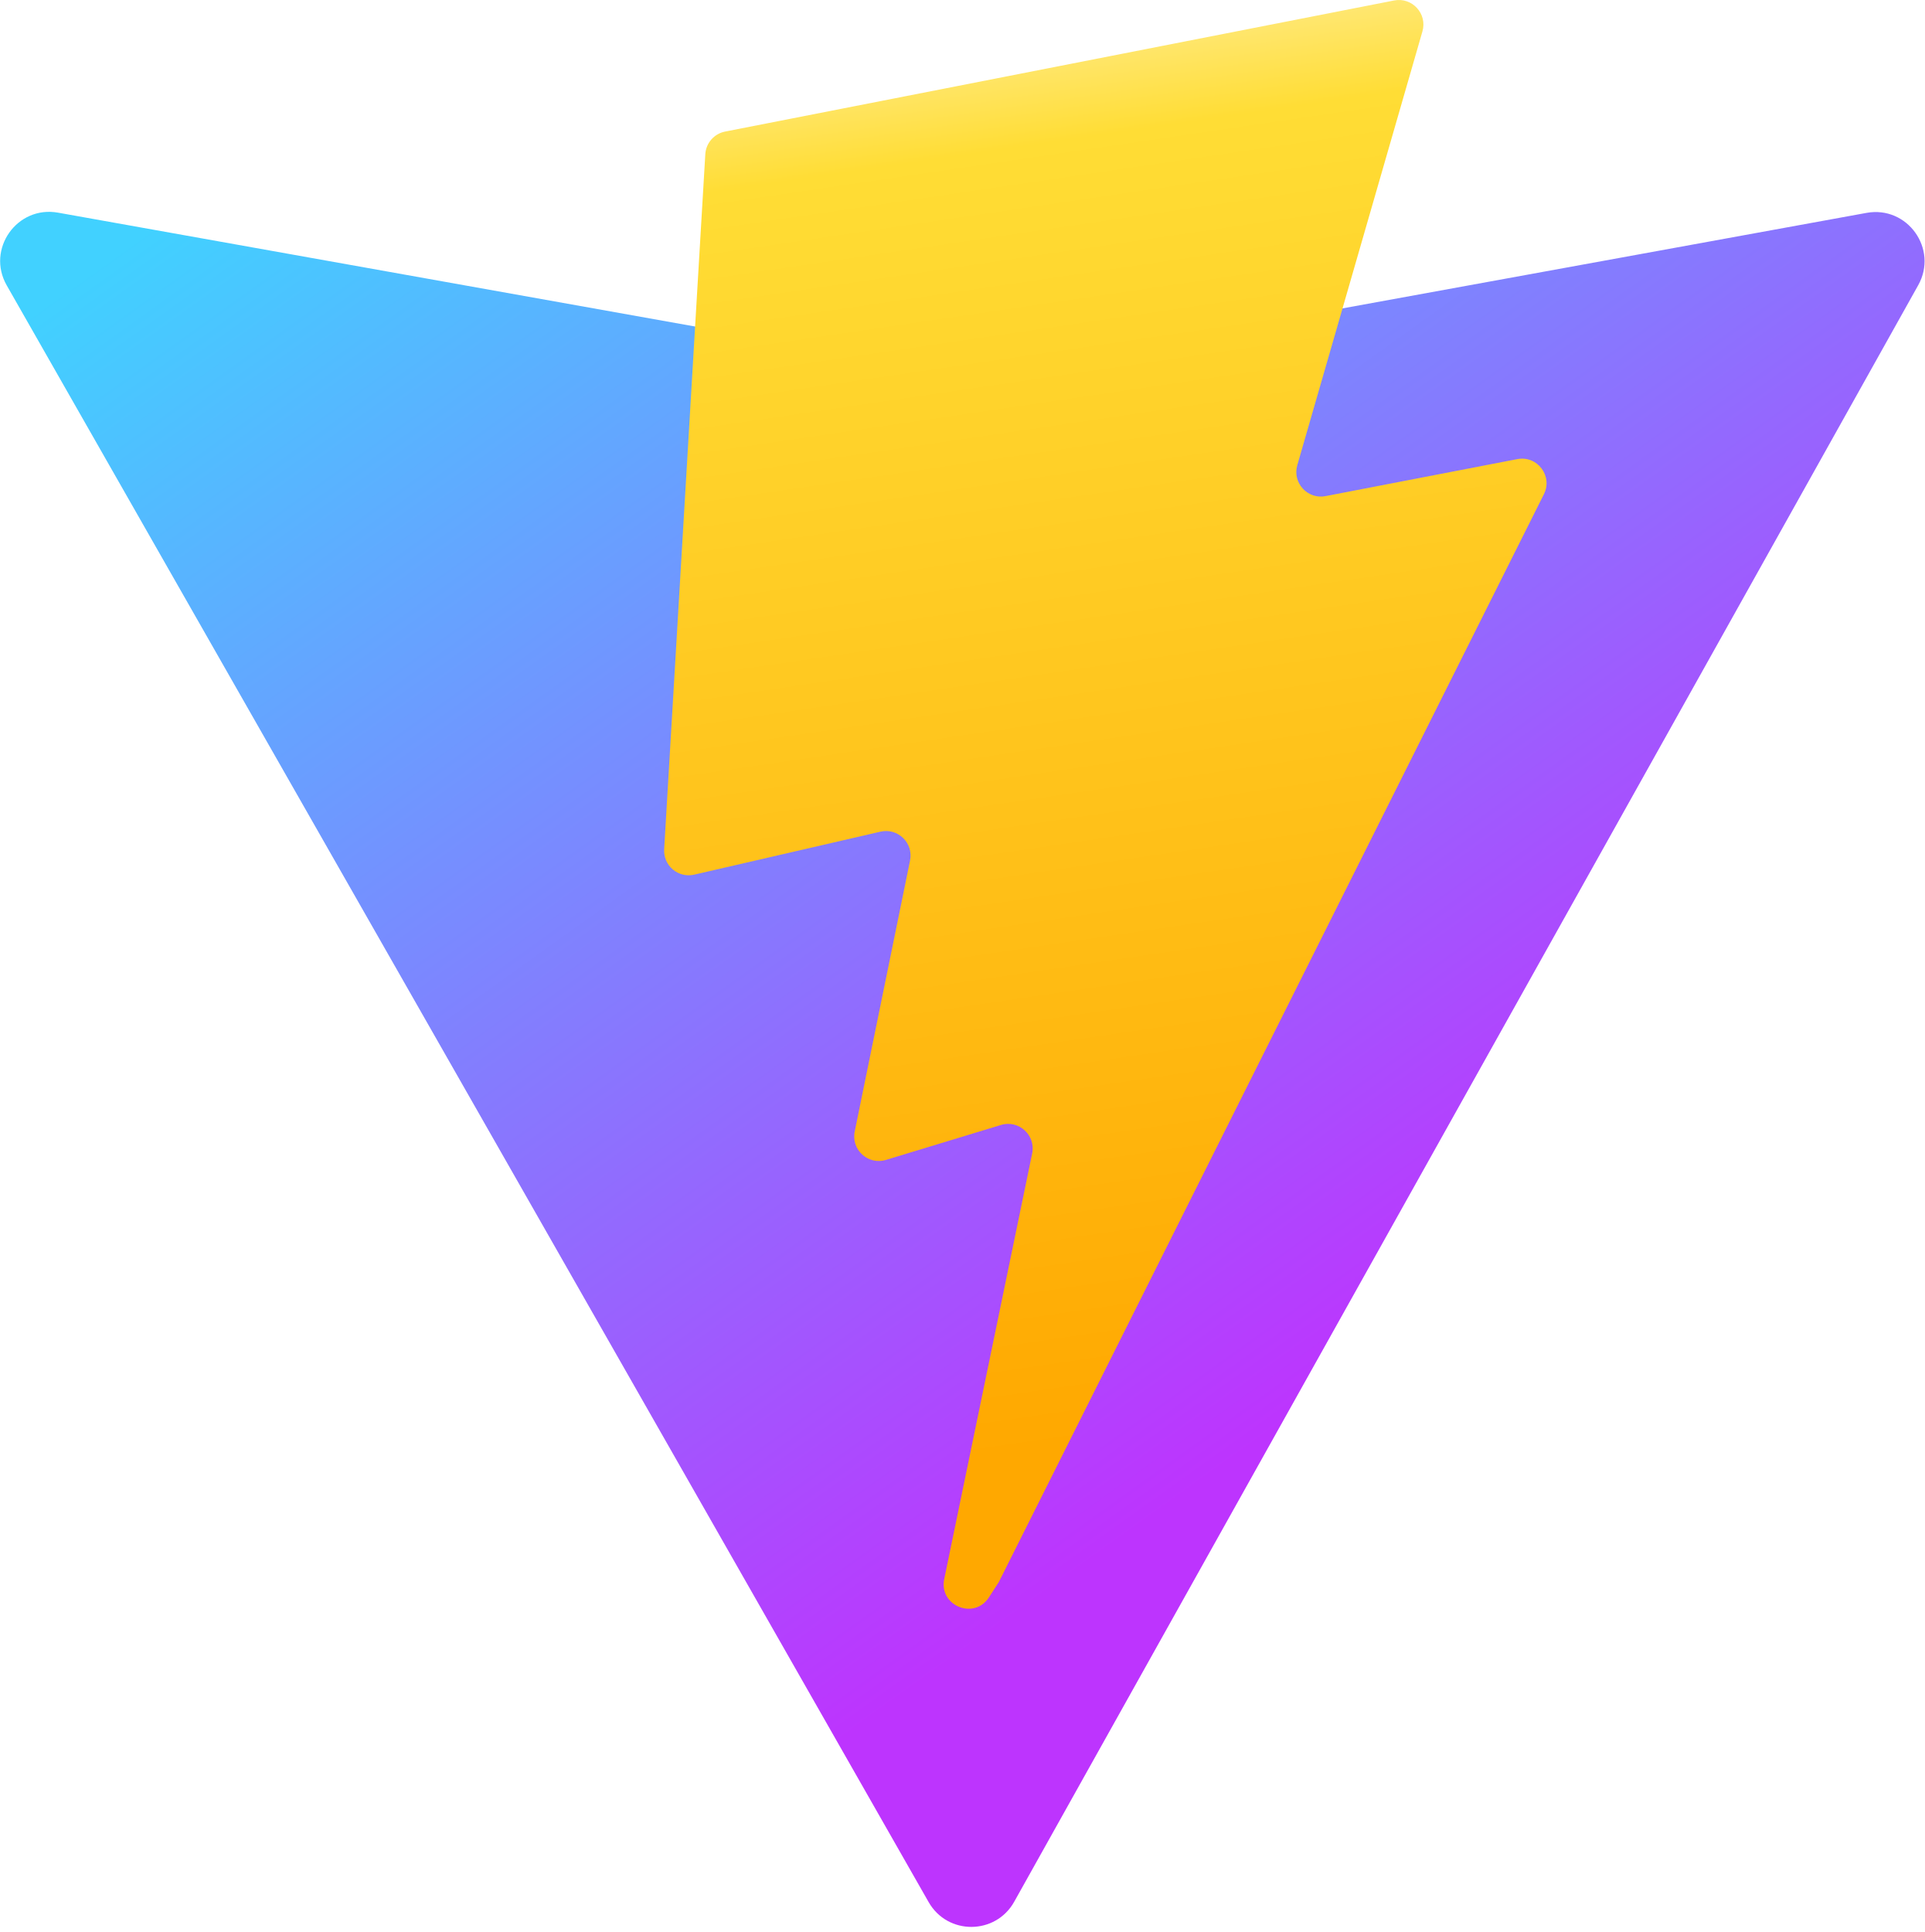
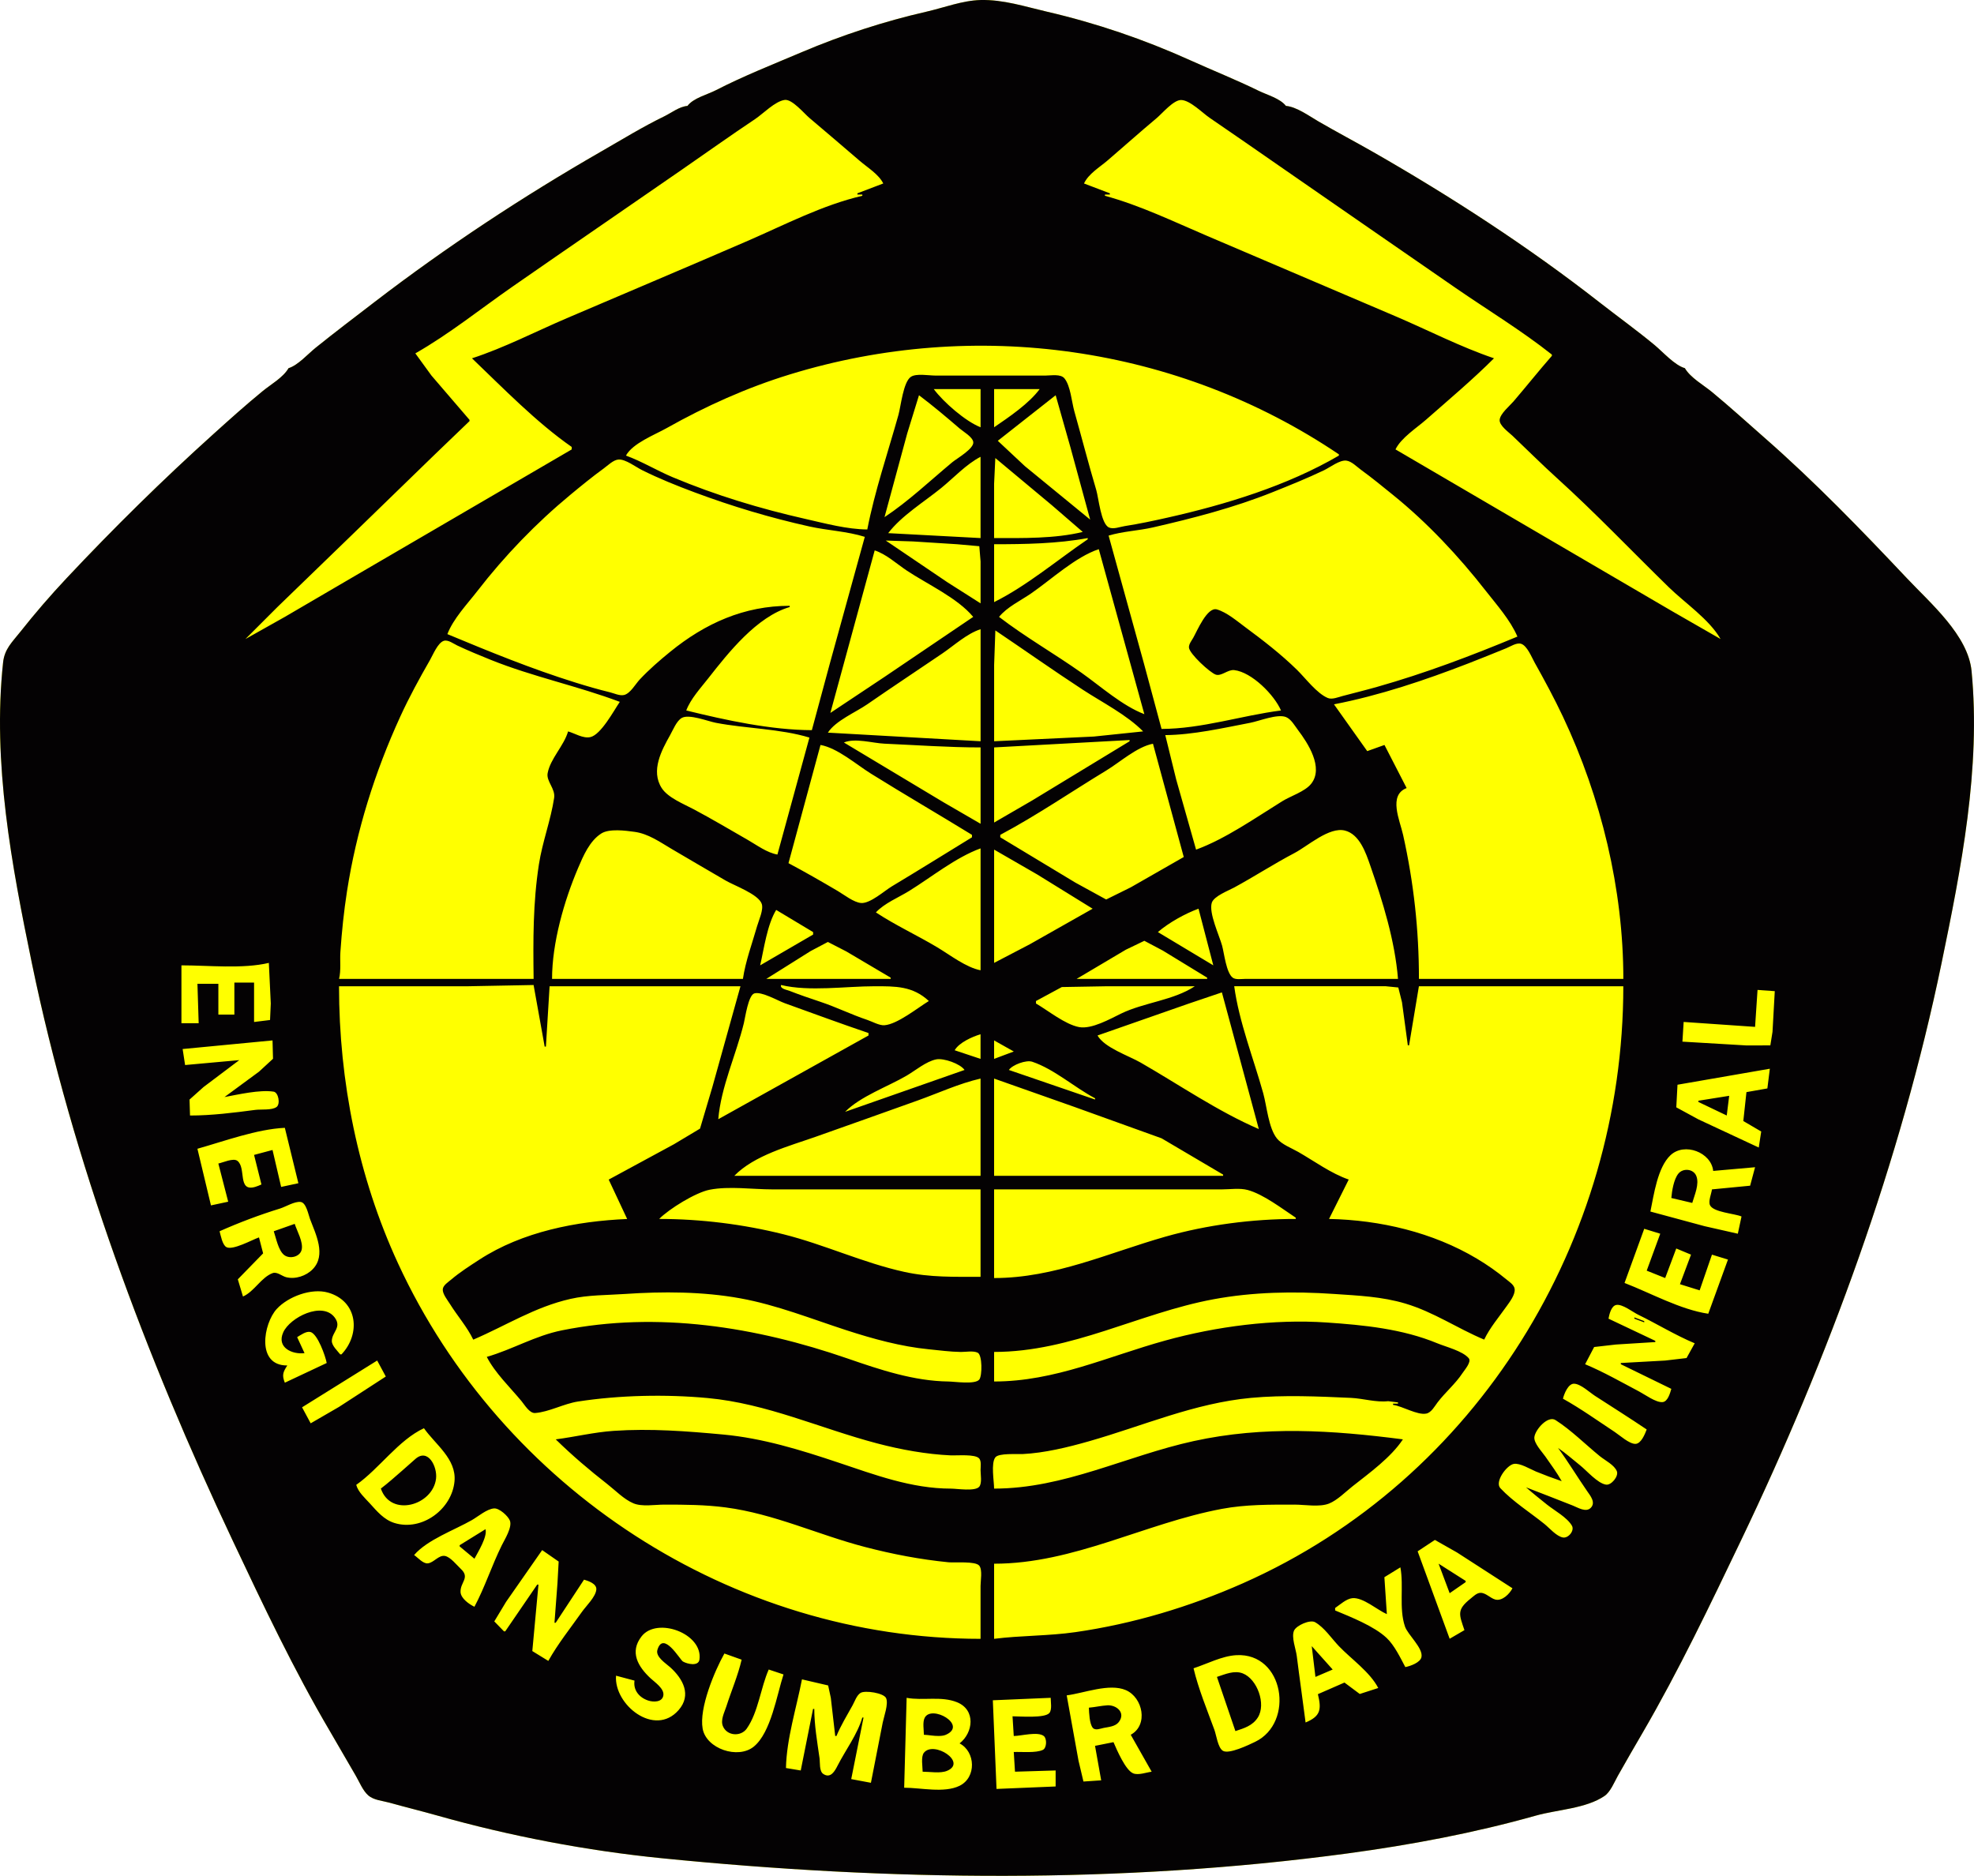
- <svg xmlns="http://www.w3.org/2000/svg" aria-hidden="true" role="img" class="iconify iconify--logos" width="31.88" height="32" preserveAspectRatio="xMidYMid meet" viewBox="0 0 256 257">
-   <defs>
-     <linearGradient id="IconifyId1813088fe1fbc01fb466" x1="-.828%" x2="57.636%" y1="7.652%" y2="78.411%">
-       <stop offset="0%" stop-color="#41D1FF" />
-       <stop offset="100%" stop-color="#BD34FE" />
-     </linearGradient>
-     <linearGradient id="IconifyId1813088fe1fbc01fb467" x1="43.376%" x2="50.316%" y1="2.242%" y2="89.03%">
-       <stop offset="0%" stop-color="#FFEA83" />
-       <stop offset="8.333%" stop-color="#FFDD35" />
-       <stop offset="100%" stop-color="#FFA800" />
-     </linearGradient>
-   </defs>
-   <path fill="url(#IconifyId1813088fe1fbc01fb466)" d="M255.153 37.938L134.897 252.976c-2.483 4.44-8.862 4.466-11.382.048L.875 37.958c-2.746-4.814 1.371-10.646 6.827-9.67l120.385 21.517a6.537 6.537 0 0 0 2.322-.004l117.867-21.483c5.438-.991 9.574 4.796 6.877 9.62Z" />
-   <path fill="url(#IconifyId1813088fe1fbc01fb467)" d="M185.432.063L96.44 17.501a3.268 3.268 0 0 0-2.634 3.014l-5.474 92.456a3.268 3.268 0 0 0 3.997 3.378l24.777-5.718c2.318-.535 4.413 1.507 3.936 3.838l-7.361 36.047c-.495 2.426 1.782 4.5 4.151 3.78l15.304-4.649c2.372-.72 4.652 1.36 4.15 3.788l-11.698 56.621c-.732 3.542 3.979 5.473 5.943 2.437l1.313-2.028l72.516-144.72c1.215-2.423-.88-5.186-3.54-4.672l-25.505 4.922c-2.396.462-4.435-1.77-3.759-4.114l16.646-57.705c.677-2.35-1.37-4.583-3.769-4.113Z" />
+ <svg xmlns="http://www.w3.org/2000/svg" width="287.008mm" height="272.75mm" viewBox="0 0 287.008 272.75" version="1.1" id="svg8">
+   <defs id="defs2" />
+   <g id="layer1" transform="translate(-249.9315,-17.00641)">
+     <g id="g857">
+       <path style="fill:#ffff00;stroke:none;stroke-width:0.179" d="m 349.891,32.405 c -1.2,0.096 -2.329,1.006 -3.401,1.527 -3.124,1.517 -6.122,3.361 -9.131,5.09 -11.38,6.541 -22.503,13.866 -32.925,21.862 -2.88,2.21 -5.775,4.407 -8.607,6.683 -1.121,0.901 -2.585,2.565 -3.941,2.971 -0.793,1.364 -2.549,2.341 -3.76,3.332 -2.439,1.995 -4.805,4.121 -7.144,6.23 -7.437,6.701 -14.522,13.685 -21.379,20.987 -2.343,2.495 -4.599,5.108 -6.722,7.794 -1.18,1.494 -2.288,2.472 -2.5,4.445 -1.569,14.591 1.248,29.5 4.175,43.683 5.959,28.882 16.6,57.295 29.191,83.965 4.425,9.374 8.889,18.807 14.152,27.75 1.261,2.141 2.479,4.306 3.742,6.445 0.537,0.909 1.03,2.188 1.837,2.893 0.8,0.7 2.106,0.784 3.091,1.06 2.321,0.65 4.66,1.221 6.979,1.876 10.54,2.977 21.7,5.108 32.583,6.196 33.088,3.308 66.718,3.752 99.719,-0.695 9.181,-1.237 18.47,-2.984 27.391,-5.502 3.069,-0.867 7.294,-1.017 9.979,-2.857 0.867,-0.594 1.429,-2.019 1.935,-2.922 1.187,-2.113 2.413,-4.22 3.632,-6.316 5.263,-9.055 9.762,-18.496 14.283,-27.929 12.722,-26.548 23.211,-55.159 29.162,-83.965 2.836,-13.722 5.724,-28.285 4.354,-42.43 -0.503,-5.191 -5.949,-9.833 -9.399,-13.493 -6.646,-7.046 -13.368,-13.996 -20.655,-20.388 -2.548,-2.236 -5.063,-4.523 -7.675,-6.682 -1.25,-1.034 -3.138,-2.075 -3.955,-3.478 -1.482,-0.415 -3.194,-2.356 -4.406,-3.363 -2.587,-2.147 -5.33,-4.116 -7.978,-6.186 -10.321,-8.069 -21.555,-15.367 -32.918,-21.867 -2.651,-1.517 -5.36,-2.941 -7.997,-4.475 -1.323,-0.77 -3.181,-2.12 -4.707,-2.242 -0.847,-1.091 -2.719,-1.589 -3.939,-2.186 -3.292,-1.612 -6.691,-2.966 -10.026,-4.473 -6.66,-3.01 -13.666,-5.393 -20.77,-7.038 -3.21,-0.743 -6.334,-1.78 -9.665,-1.697 -2.631,0.065 -5.329,1.115 -7.877,1.697 -6.142,1.404 -12.26,3.399 -18.083,5.87 -4.194,1.78 -8.479,3.468 -12.532,5.552 -1.24,0.638 -3.266,1.133 -4.118,2.275" id="path841" />
+       <path style="fill:#040203;stroke:none;stroke-width:0.179" d="m 349.891,32.405 c -1.2,0.096 -2.329,1.006 -3.401,1.527 -3.124,1.517 -6.122,3.361 -9.131,5.09 -11.38,6.541 -22.503,13.866 -32.925,21.862 -2.88,2.21 -5.775,4.407 -8.607,6.683 -1.121,0.901 -2.585,2.565 -3.941,2.971 -0.793,1.364 -2.549,2.341 -3.76,3.332 -2.439,1.995 -4.805,4.121 -7.144,6.23 -7.437,6.701 -14.522,13.685 -21.379,20.987 -2.343,2.495 -4.599,5.108 -6.722,7.794 -1.18,1.494 -2.288,2.472 -2.5,4.445 -1.569,14.591 1.248,29.5 4.175,43.683 5.959,28.882 16.6,57.295 29.191,83.965 4.425,9.374 8.889,18.807 14.152,27.75 1.261,2.141 2.479,4.306 3.742,6.445 0.537,0.909 1.03,2.188 1.837,2.893 0.8,0.7 2.106,0.784 3.091,1.06 2.321,0.65 4.66,1.221 6.979,1.876 10.54,2.977 21.7,5.108 32.583,6.196 33.088,3.308 66.718,3.752 99.719,-0.695 9.181,-1.237 18.47,-2.984 27.391,-5.502 3.069,-0.867 7.294,-1.017 9.979,-2.857 0.867,-0.594 1.429,-2.019 1.935,-2.922 1.187,-2.113 2.413,-4.22 3.632,-6.316 5.263,-9.055 9.762,-18.496 14.283,-27.929 12.722,-26.548 23.211,-55.159 29.162,-83.965 2.836,-13.722 5.724,-28.285 4.354,-42.43 -0.503,-5.191 -5.949,-9.833 -9.399,-13.493 -6.646,-7.046 -13.368,-13.996 -20.655,-20.388 -2.548,-2.236 -5.063,-4.523 -7.675,-6.682 -1.25,-1.034 -3.138,-2.075 -3.955,-3.478 -1.482,-0.415 -3.194,-2.356 -4.406,-3.363 -2.587,-2.147 -5.33,-4.116 -7.978,-6.186 -10.321,-8.069 -21.555,-15.367 -32.918,-21.867 -2.651,-1.517 -5.36,-2.941 -7.997,-4.475 -1.323,-0.77 -3.181,-2.12 -4.707,-2.242 -0.847,-1.091 -2.719,-1.589 -3.939,-2.186 -3.292,-1.612 -6.691,-2.966 -10.026,-4.473 -6.66,-3.01 -13.666,-5.393 -20.77,-7.038 -3.21,-0.743 -6.334,-1.78 -9.665,-1.697 -2.631,0.065 -5.329,1.115 -7.877,1.697 -6.142,1.404 -12.26,3.399 -18.083,5.87 -4.194,1.78 -8.479,3.468 -12.532,5.552 -1.24,0.638 -3.266,1.133 -4.118,2.275 m 28.466,11.279 -3.76,1.432 v 0.179 h 0.716 v 0.179 c -5.754,1.331 -11.251,4.206 -16.65,6.548 -8.752,3.796 -17.545,7.497 -26.317,11.251 -4.544,1.945 -9.087,4.301 -13.785,5.833 4.526,4.332 9.361,9.311 14.501,12.89 v 0.358 l -32.046,18.699 -9.668,5.651 -5.729,3.221 4.655,-4.655 10.921,-10.57 11.995,-11.646 5.013,-4.818 v -0.179 l -5.536,-6.445 -2.342,-3.223 c 4.921,-2.801 9.495,-6.485 14.143,-9.718 8.155,-5.672 16.36,-11.279 24.527,-16.937 3.576,-2.477 7.125,-5.004 10.742,-7.421 1.153,-0.771 2.9,-2.595 4.297,-2.776 1.076,-0.139 2.798,1.952 3.581,2.613 2.459,2.073 4.897,4.168 7.339,6.261 1.105,0.947 2.759,1.952 3.402,3.271 m 97.213,24.885 v 0.179 c -1.898,2.173 -3.697,4.432 -5.573,6.624 -0.564,0.659 -1.941,1.781 -2.019,2.685 -0.072,0.823 1.33,1.806 1.862,2.311 2.148,2.043 4.248,4.144 6.447,6.134 5.611,5.077 10.874,10.616 16.292,15.9 2.351,2.293 5.881,4.663 7.519,7.522 l -6.982,-4.01 -11.637,-6.803 -28.645,-16.758 c 0.824,-1.69 3.072,-3.112 4.476,-4.348 3.307,-2.91 6.731,-5.787 9.847,-8.9 -4.873,-1.649 -9.587,-4.093 -14.322,-6.11 L 425.442,51.306 c -4.894,-2.088 -9.713,-4.427 -14.859,-5.832 v -0.179 h 0.716 v -0.179 l -3.76,-1.432 c 0.656,-1.405 2.245,-2.338 3.402,-3.326 2.395,-2.048 4.743,-4.156 7.161,-6.177 0.821,-0.686 2.457,-2.67 3.581,-2.632 1.294,0.043 3.079,1.878 4.118,2.585 3.477,2.367 6.925,4.779 10.384,7.172 8.475,5.862 16.938,11.743 25.422,17.591 4.633,3.194 9.555,6.176 13.964,9.672 M 444.598,83.07 v 0.179 c -7.514,4.386 -16.442,7.114 -24.885,9.014 -2.082,0.469 -4.157,0.914 -6.266,1.24 -0.667,0.103 -1.623,0.494 -2.277,0.2 -1.162,-0.522 -1.505,-4.292 -1.847,-5.441 -1.128,-3.799 -2.115,-7.644 -3.191,-11.458 -0.378,-1.341 -0.551,-3.69 -1.431,-4.777 -0.553,-0.683 -1.934,-0.415 -2.712,-0.415 h -7.34 -8.772 c -0.92,0 -2.715,-0.342 -3.506,0.184 -1.112,0.74 -1.459,4.283 -1.813,5.545 -1.536,5.485 -3.441,11.061 -4.528,16.65 -2.974,-0.025 -6.064,-0.87 -8.951,-1.522 -6.607,-1.493 -13.082,-3.449 -19.335,-6.073 -2.294,-0.963 -4.473,-2.299 -6.803,-3.147 0.982,-1.795 4.165,-3.009 5.908,-3.989 5.697,-3.205 11.646,-5.883 17.903,-7.806 26.938,-8.276 56.42,-4.188 79.847,11.616 m -52.098,-9.489 v 5.55 c -2.174,-0.842 -5.424,-3.676 -6.803,-5.55 h 6.803 m 8.593,0 c -1.55,2.105 -4.467,4.075 -6.624,5.55 v -5.55 h 6.624 m -17.545,0.895 c 2.022,1.524 3.989,3.182 5.908,4.834 0.532,0.458 1.881,1.218 1.983,1.969 0.132,0.963 -2.403,2.398 -3.058,2.942 -3.21,2.672 -6.361,5.673 -9.847,7.978 l 3.302,-12.174 1.711,-5.55 m 19.872,0 2.132,7.519 2.881,10.563 -9.489,-7.772 -3.939,-3.686 8.414,-6.624 m -10.921,8.951 v 11.816 l -13.427,-0.716 c 1.947,-2.547 5.214,-4.536 7.698,-6.554 1.824,-1.482 3.639,-3.467 5.729,-4.545 m -16.829,11.637 -5.089,18.44 -2.61,9.668 c -5.925,-0.016 -12.52,-1.45 -18.261,-2.864 0.644,-1.698 2.072,-3.235 3.185,-4.655 2.943,-3.754 7.056,-8.973 11.854,-10.384 v -0.179 c -6.609,0 -12.267,2.532 -17.366,6.68 -1.539,1.251 -3.107,2.612 -4.46,4.062 -0.597,0.64 -1.331,1.978 -2.222,2.219 -0.644,0.174 -1.47,-0.236 -2.09,-0.387 -1.687,-0.411 -3.355,-0.895 -5.013,-1.413 -6.401,-1.998 -12.439,-4.47 -18.619,-7.043 0.871,-2.263 2.885,-4.361 4.359,-6.266 3.971,-5.132 8.544,-9.872 13.544,-14.009 1.581,-1.308 3.172,-2.612 4.834,-3.818 0.587,-0.425 1.393,-1.243 2.148,-1.293 1.013,-0.067 2.511,1.086 3.402,1.531 2.49,1.244 5.092,2.286 7.698,3.258 5.448,2.031 10.973,3.685 16.65,4.946 2.631,0.584 5.496,0.699 8.056,1.508 m 18.977,-11.458 8.235,6.872 4.476,3.87 c -4.04,0.993 -8.746,0.895 -12.89,0.895 v -7.877 l 0.179,-3.76 m 75.908,25.959 c -6.703,2.791 -13.411,5.332 -20.409,7.315 -1.665,0.472 -3.341,0.883 -5.013,1.326 -0.619,0.164 -1.525,0.551 -2.148,0.289 -1.606,-0.674 -3.239,-2.881 -4.476,-4.093 -2.317,-2.269 -4.916,-4.277 -7.519,-6.202 -1.207,-0.892 -2.657,-2.146 -4.117,-2.582 -1.419,-0.424 -2.882,3.122 -3.453,4.127 -0.228,0.401 -0.657,0.928 -0.621,1.416 0.067,0.902 3.047,3.643 3.894,3.934 0.82,0.282 1.753,-0.762 2.685,-0.656 2.557,0.293 5.835,3.612 6.803,5.868 -5.758,0.744 -11.523,2.669 -17.366,2.685 l -2.554,-9.489 -5.144,-18.619 c 2.066,-0.628 4.334,-0.707 6.445,-1.191 5.868,-1.344 11.768,-2.872 17.366,-5.111 2.533,-1.013 5.054,-2.027 7.519,-3.206 0.852,-0.407 2.263,-1.511 3.223,-1.397 0.782,0.093 1.536,0.896 2.148,1.34 1.597,1.159 3.12,2.417 4.655,3.656 4.995,4.036 9.555,8.907 13.502,13.964 1.611,2.062 3.536,4.203 4.58,6.624 M 408.076,95.244 v 0.179 c -4.408,2.998 -8.836,6.757 -13.606,9.13 v -8.414 c 4.471,0 9.201,-0.077 13.606,-0.895 m -15.576,9.489 -4.834,-3.073 -8.951,-6.057 3.939,0.128 6.445,0.409 3.218,0.287 0.184,2.219 v 6.087 m 17.187,-7.877 6.624,23.99 c -3.193,-1.21 -6.345,-4.041 -9.13,-6.011 -3.937,-2.784 -8.171,-5.193 -11.995,-8.132 1.178,-1.447 3.129,-2.355 4.655,-3.406 2.947,-2.031 6.453,-5.315 9.847,-6.44 m -18.261,9.847 -12.89,8.722 -7.877,5.242 6.445,-23.632 c 1.662,0.531 3.205,1.958 4.655,2.924 2.984,1.989 7.385,3.982 9.668,6.743 m 1.074,1.79 v 16.292 l -22.2,-1.253 c 1.114,-1.738 4.037,-2.951 5.729,-4.122 3.614,-2.503 7.286,-4.924 10.921,-7.397 1.707,-1.162 3.575,-2.889 5.55,-3.519 m 2.148,0.179 c 4.242,2.859 8.429,5.821 12.711,8.618 2.831,1.85 6.401,3.651 8.772,6.062 l -7.161,0.747 -14.501,0.686 v -11.1 l 0.179,-5.013 m -54.604,10.384 c -0.865,1.266 -2.75,4.806 -4.297,5.128 -1.064,0.221 -2.235,-0.549 -3.222,-0.831 -0.608,2.109 -2.592,3.964 -2.976,6.087 -0.211,1.166 1.15,2.244 0.948,3.581 -0.491,3.25 -1.711,6.4 -2.215,9.668 -0.868,5.619 -0.843,10.995 -0.769,16.65 h -28.287 c 0.309,-1.297 0.105,-2.62 0.195,-3.939 0.201,-2.929 0.504,-5.867 0.955,-8.772 1.367,-8.812 4.037,-17.323 7.746,-25.422 1.296,-2.83 2.776,-5.537 4.325,-8.235 0.429,-0.748 1.136,-2.514 2.015,-2.79 0.614,-0.192 1.422,0.431 1.951,0.68 1.577,0.744 3.216,1.421 4.834,2.073 6.139,2.475 12.646,3.802 18.798,6.123 m 145.909,40.282 h -29.719 c 0,-7.12 -0.755,-13.986 -2.306,-20.946 -0.474,-2.125 -2.186,-5.755 0.516,-6.803 l -3.223,-6.266 -2.506,0.895 -4.834,-6.803 c 6.619,-1.283 13.237,-3.51 19.514,-5.942 1.862,-0.721 3.702,-1.469 5.55,-2.222 0.585,-0.238 1.461,-0.828 2.116,-0.646 0.893,0.248 1.567,1.978 1.985,2.723 1.454,2.594 2.852,5.187 4.123,7.877 5.562,11.776 8.783,25.096 8.783,38.133 m -62.123,-18.798 -2.892,-10.205 -1.584,-6.445 c 4.03,-0.033 8.398,-1.03 12.353,-1.79 1.305,-0.251 3.93,-1.325 5.185,-0.838 0.754,0.292 1.307,1.296 1.774,1.913 1.37,1.808 3.788,5.453 1.885,7.809 -0.906,1.123 -2.967,1.76 -4.189,2.518 -3.858,2.391 -8.274,5.489 -12.532,7.039 m -56.215,-16.292 -4.655,17.008 c -1.539,-0.274 -2.957,-1.353 -4.297,-2.122 -2.613,-1.5 -5.217,-3.049 -7.877,-4.463 -1.44,-0.766 -3.754,-1.68 -4.654,-3.09 -1.611,-2.525 -0.015,-5.478 1.227,-7.691 0.417,-0.742 0.933,-2.06 1.695,-2.499 1.052,-0.605 3.802,0.487 4.954,0.709 4.408,0.848 9.335,0.85 13.606,2.148 m 46.548,0.358 v 0.179 l -14.143,8.595 -5.55,3.221 v -10.921 l 19.693,-1.074 m -21.663,1.074 v 11.1 l -5.371,-3.114 -14.501,-8.702 c 1.644,-0.69 4.164,0.095 5.908,0.172 4.67,0.205 9.276,0.544 13.964,0.544 m 25.064,-0.537 4.476,16.471 -7.698,4.405 -3.581,1.772 -4.476,-2.454 -10.921,-6.588 v -0.358 c 5.274,-2.807 10.288,-6.245 15.397,-9.346 2.019,-1.226 4.476,-3.454 6.803,-3.902 m -26.317,13.248 v 0.358 c -3.875,2.38 -7.737,4.785 -11.637,7.125 -1.1,0.66 -3.16,2.525 -4.476,2.427 -1.07,-0.079 -2.487,-1.207 -3.402,-1.746 -2.354,-1.389 -4.75,-2.763 -7.161,-4.047 l 4.655,-17.187 c 2.482,0.448 5.209,2.847 7.34,4.174 4.855,3.024 9.806,5.901 14.68,8.895 m 60.691,-11.458 0.179,0.179 -0.179,-0.179 m 0.179,0.358 0.179,0.179 -0.179,-0.179 m 1.074,32.046 h -17.724 -4.476 c -0.523,0 -1.395,0.159 -1.839,-0.184 -0.936,-0.723 -1.23,-3.535 -1.535,-4.65 -0.411,-1.5 -1.958,-4.742 -1.5,-6.233 0.297,-0.966 2.427,-1.768 3.263,-2.223 2.956,-1.609 5.792,-3.453 8.772,-5.017 1.93,-1.013 5.049,-3.85 7.34,-3.256 2.125,0.551 3.029,3.246 3.67,5.092 1.806,5.202 3.59,10.949 4.028,16.471 m -95.244,0 h -27.75 c 0.003,-5.231 1.747,-11.333 3.783,-16.113 0.752,-1.766 1.677,-3.954 3.381,-5.032 1.165,-0.736 3.518,-0.415 4.831,-0.236 1.994,0.272 3.659,1.46 5.371,2.474 2.617,1.551 5.254,3.07 7.877,4.609 1.228,0.721 4.79,1.994 5.247,3.395 0.28,0.86 -0.429,2.364 -0.668,3.204 -0.715,2.506 -1.693,5.12 -2.072,7.698 m 34.553,-18.977 v 17.724 c -2.108,-0.407 -4.429,-2.219 -6.266,-3.321 -2.937,-1.761 -6.094,-3.209 -8.951,-5.093 1.235,-1.337 3.288,-2.162 4.834,-3.119 3.27,-2.026 6.77,-4.875 10.384,-6.19 m 16.292,8.772 -9.13,5.167 -5.192,2.71 v -16.471 l 6.266,3.614 8.056,4.979 m 15.397,0 2.148,8.235 -8.056,-4.834 c 1.564,-1.359 3.962,-2.693 5.908,-3.402 m -61.407,0.179 5.371,3.223 v 0.358 l -7.698,4.476 c 0.561,-2.447 1.02,-5.916 2.327,-8.056 m 62.66,9.847 v 0.179 h -18.977 l 7.161,-4.246 2.685,-1.292 2.685,1.422 6.445,3.937 m -46.011,0 v 0.179 h -18.082 l 6.445,-4.046 2.506,-1.323 2.685,1.38 6.445,3.81 m -90.41,-2.148 0.282,5.908 -0.108,2.398 -2.322,0.287 v -5.729 h -2.864 v 4.655 h -2.327 v -4.476 h -3.043 l 0.179,5.729 h -2.506 v -8.414 c 3.924,0 8.905,0.548 12.711,-0.358 m 38.491,3.223 1.611,8.951 h 0.179 l 0.537,-8.772 h 27.75 l -4.093,14.68 -1.787,6.017 -3.788,2.268 -9.489,5.142 2.685,5.729 c -7.35,0.315 -15.225,1.837 -21.484,5.908 -1.426,0.927 -2.815,1.81 -4.118,2.913 -0.403,0.342 -1.165,0.816 -1.208,1.4 -0.049,0.67 0.703,1.588 1.041,2.132 1.076,1.735 2.516,3.353 3.39,5.192 4.819,-2.066 8.933,-4.746 14.143,-5.928 2.577,-0.585 5.261,-0.533 7.877,-0.713 5.551,-0.38 11.336,-0.362 16.829,0.636 5.275,0.958 10.317,2.983 15.397,4.631 3.868,1.257 7.933,2.376 11.995,2.775 1.532,0.15 3.117,0.369 4.655,0.388 0.704,0.007 1.803,-0.209 2.449,0.107 0.68,0.335 0.667,3.351 0.231,3.903 -0.598,0.754 -3.566,0.297 -4.471,0.286 -5.048,-0.061 -9.961,-1.715 -14.68,-3.346 -13.279,-4.59 -27.586,-6.9 -41.535,-4.093 -3.906,0.786 -7.184,2.782 -10.921,3.858 1.186,2.324 3.395,4.433 5.058,6.445 0.452,0.548 1.153,1.778 1.976,1.717 2.017,-0.152 4.161,-1.35 6.215,-1.669 6.032,-0.931 12.772,-1.072 18.856,-0.508 8.625,0.797 16.363,4.413 24.648,6.595 3.455,0.909 7.17,1.583 10.739,1.744 0.868,0.039 3.569,-0.226 4.115,0.464 0.322,0.408 0.184,1.201 0.184,1.683 0,0.632 0.233,1.873 -0.184,2.399 -0.575,0.727 -3.251,0.286 -4.113,0.286 -5.758,0 -11.088,-2.019 -16.471,-3.819 -5.432,-1.819 -10.915,-3.513 -16.65,-4.046 -5.318,-0.494 -10.592,-0.899 -15.934,-0.534 -2.845,0.195 -5.6,0.874 -8.414,1.237 2.38,2.331 4.894,4.472 7.519,6.52 1.171,0.915 2.38,2.184 3.76,2.773 1.248,0.534 3.137,0.195 4.476,0.195 3.014,0 5.96,0.014 8.951,0.408 7.044,0.926 13.416,3.969 20.23,5.745 4.043,1.054 8.014,1.815 12.174,2.231 0.895,0.089 3.92,-0.199 4.471,0.496 0.482,0.609 0.184,2.197 0.184,2.936 v 7.698 c -36.128,0 -69.577,-21.827 -84.701,-54.604 -5.797,-12.563 -8.573,-26.489 -8.573,-40.282 h 18.798 l 9.489,-0.179 m 35.985,0 c 4.142,0.986 9.346,0.179 13.606,0.179 2.996,0 5.531,-0.049 7.877,2.148 -1.624,0.99 -4.555,3.368 -6.445,3.521 -0.753,0.061 -1.791,-0.537 -2.506,-0.776 -2.292,-0.764 -4.489,-1.854 -6.803,-2.626 -1.498,-0.499 -3.005,-1.011 -4.476,-1.586 -0.433,-0.169 -1.453,-0.323 -1.253,-0.86 m 60.154,0.179 c -3.101,2.059 -7.386,2.353 -10.726,3.978 -1.577,0.767 -4.287,2.309 -6.11,1.958 -2.027,-0.39 -4.473,-2.386 -6.259,-3.43 v -0.358 l 3.76,-2.032 6.624,-0.116 h 12.711 m 30.972,8.593 h 0.179 l 1.432,-8.593 h 29.719 c 0,36.896 -21.163,71.687 -55.32,86.813 -7.735,3.425 -15.968,5.897 -24.348,7.1 -3.927,0.564 -7.903,0.478 -11.816,0.972 v -10.921 c 11.592,0 21.943,-5.883 33.12,-7.974 3.498,-0.653 7.022,-0.619 10.563,-0.619 1.472,0 3.634,0.397 5.013,-0.154 1.207,-0.482 2.385,-1.694 3.402,-2.496 2.478,-1.957 5.588,-4.191 7.34,-6.839 -10.26,-1.325 -20.187,-1.993 -30.435,0.254 -9.831,2.157 -18.776,6.907 -29.003,6.907 0,-1.054 -0.483,-3.704 0.184,-4.547 0.506,-0.639 3.132,-0.433 3.934,-0.473 3.189,-0.154 6.606,-0.986 9.668,-1.86 7.899,-2.25 15.313,-5.543 23.58,-6.313 4.71,-0.439 9.784,-0.213 14.509,0.002 1.792,0.082 3.624,0.68 5.416,0.48 l 1.432,0.179 v 0.179 h -0.716 v 0.179 c 1.382,0.186 3.522,1.527 4.832,1.266 0.736,-0.147 1.219,-1.076 1.636,-1.624 1.114,-1.463 2.619,-2.725 3.616,-4.247 0.308,-0.469 1.366,-1.654 0.917,-2.181 -0.911,-1.065 -3.282,-1.636 -4.556,-2.164 -5.077,-2.105 -10.688,-2.659 -16.113,-3.029 -7.691,-0.526 -16.04,0.576 -23.453,2.625 -8.381,2.315 -16.029,5.953 -24.885,5.953 v -4.297 c 11.296,0 21.017,-5.629 31.867,-7.652 5.758,-1.072 11.714,-1.178 17.545,-0.779 3.53,0.242 6.961,0.378 10.384,1.398 4.128,1.23 7.541,3.602 11.458,5.242 0.813,-1.712 2.154,-3.287 3.248,-4.834 0.449,-0.636 1.266,-1.667 1.185,-2.505 -0.059,-0.621 -0.773,-1.058 -1.21,-1.42 -1.362,-1.124 -2.78,-2.118 -4.297,-3.022 -6.409,-3.822 -14.057,-5.612 -21.484,-5.765 l 2.864,-5.729 c -2.551,-0.871 -5.002,-2.675 -7.34,-4.015 -0.954,-0.547 -2.399,-1.085 -3.097,-1.952 -1.225,-1.523 -1.472,-4.694 -1.991,-6.565 -1.407,-5.059 -3.52,-10.374 -4.222,-15.576 h 17.545 4.476 l 1.837,0.184 0.535,2.143 0.85,6.266 m 53.351,-7.877 -0.329,5.911 -0.315,1.975 -3.473,0.008 -9.31,-0.553 0.179,-2.864 10.384,0.716 0.358,-5.371 2.506,0.179 m -131.766,6.087 v 0.358 l -21.842,12.174 c 0.381,-4.665 2.609,-9.42 3.718,-13.964 0.2,-0.819 0.648,-4.075 1.528,-4.33 1.06,-0.307 3.399,1.059 4.421,1.427 4.077,1.465 8.069,2.947 12.174,4.336 m 51.381,-5.908 5.371,19.872 c -5.934,-2.557 -11.583,-6.447 -17.187,-9.668 -1.744,-1.002 -5.269,-2.168 -6.266,-3.939 l 13.248,-4.63 4.834,-1.636 m -35.09,6.087 v 3.581 l -3.76,-1.253 c 0.625,-1.109 2.563,-1.976 3.76,-2.327 m -102.942,0.895 0.07,2.67 -2.04,1.878 -5.013,3.687 c 2,-0.371 5.133,-1.096 7.135,-0.787 0.717,0.111 1.004,1.784 0.455,2.215 -0.668,0.524 -2.295,0.33 -3.114,0.438 -3.112,0.411 -6.351,0.819 -9.489,0.819 l -0.07,-2.32 2.04,-1.824 5.192,-3.912 -7.877,0.716 -0.358,-2.327 13.069,-1.253 m 107.776,1.611 -2.864,1.074 v -2.685 l 2.864,1.611 m -7.161,2.685 -17.366,6.087 c 2.226,-2.256 6.205,-3.656 8.951,-5.263 1.276,-0.747 2.837,-2.072 4.297,-2.362 1.083,-0.215 3.501,0.634 4.118,1.538 m 18.977,4.118 v 0.179 l -12.532,-4.297 c 0.513,-0.75 2.514,-1.493 3.402,-1.194 3.198,1.077 6.14,3.737 9.13,5.312 m 98.108,-4.297 -0.358,2.864 -3.043,0.537 -0.455,4.202 2.603,1.527 -0.358,2.327 -8.772,-4.093 -3.217,-1.75 0.174,-3.288 13.427,-2.327 m -114.758,1.432 v 14.143 h -35.806 c 2.904,-2.994 7.993,-4.325 11.816,-5.674 4.958,-1.749 9.911,-3.517 14.859,-5.286 3.008,-1.075 6.013,-2.469 9.13,-3.183 m 35.269,13.964 v 0.179 h -33.299 v -14.143 l 11.637,4.108 12.711,4.577 8.951,5.279 m 69.105,-10.742 v 0.179 l 4.118,1.969 0.358,-2.864 -4.476,0.716 m -205.526,3.939 1.969,8.056 -2.506,0.537 -1.253,-5.371 -2.685,0.716 1.074,4.297 c -0.298,0.132 -0.586,0.26 -0.9,0.352 -2.638,0.774 -1.263,-2.777 -2.603,-3.791 -0.588,-0.445 -2.101,0.259 -2.763,0.396 l 1.432,5.55 -2.506,0.537 -1.969,-8.235 c 3.914,-1.102 8.66,-2.858 12.711,-3.043 m 207.674,6.266 6.087,-0.537 -0.716,2.685 -5.55,0.537 c -0.081,0.623 -0.546,1.688 -0.295,2.277 0.449,1.054 3.595,1.232 4.592,1.661 l -0.537,2.506 -4.834,-1.095 -7.877,-2.128 c 0.505,-2.448 1.037,-6.409 2.918,-8.186 2.028,-1.916 5.935,-0.422 6.212,2.278 m -6.087,3.939 3.043,0.716 c 0.326,-1.149 1.069,-2.739 0.584,-3.931 -0.423,-1.038 -1.923,-1.17 -2.607,-0.325 -0.662,0.819 -0.936,2.511 -1.02,3.54 m -100.435,-1.253 v 12.711 c -3.805,0 -7.33,0.111 -11.1,-0.718 -5.987,-1.318 -11.598,-3.976 -17.545,-5.462 -5.852,-1.464 -12.056,-2.234 -18.082,-2.234 1.443,-1.463 5.313,-3.853 7.34,-4.247 2.833,-0.551 6.242,-0.049 9.13,-0.049 h 30.256 m 45.832,4.118 v 0.179 c -6.3,0 -12.908,0.853 -18.977,2.583 -8.305,2.367 -16.096,6.01 -24.885,6.01 v -12.89 h 25.243 7.877 c 1.177,0 2.619,-0.223 3.76,0.089 2.301,0.631 4.99,2.714 6.982,4.028 m -153.07,11.458 -0.75,-2.499 3.679,-3.774 -0.602,-2.32 c -0.958,0.324 -3.826,1.93 -4.742,1.409 -0.586,-0.333 -0.821,-1.697 -0.986,-2.304 2.835,-1.262 5.806,-2.383 8.772,-3.297 0.844,-0.26 2.134,-1.08 3.02,-0.962 0.806,0.107 1.114,1.836 1.353,2.468 0.83,2.2 2.388,5.249 0.402,7.303 -0.954,0.986 -2.543,1.511 -3.88,1.164 -0.614,-0.159 -1.321,-0.831 -1.969,-0.585 -1.659,0.63 -2.637,2.659 -4.297,3.398 m 4.476,-9.489 c 0.334,0.988 0.663,2.779 1.503,3.448 0.802,0.639 2.316,0.281 2.555,-0.766 0.254,-1.112 -0.673,-2.705 -1.015,-3.756 l -3.043,1.074 m 201.587,0.358 -1.969,5.371 2.685,1.074 1.611,-4.297 2.148,0.895 -1.611,4.297 2.864,0.895 1.79,-5.192 2.327,0.716 -2.864,7.877 c -4.057,-0.6 -8.35,-3.001 -12.174,-4.476 l 2.864,-7.877 2.327,0.716 m -191.74,17.545 h -0.179 c -0.401,-0.505 -1.244,-1.278 -1.224,-1.969 0.037,-1.309 1.488,-1.955 0.416,-3.394 -1.78,-2.388 -6.495,-0.023 -7.48,2.157 -1.006,2.225 1.325,3.249 3.096,3.027 l -1.074,-2.327 c 0.502,-0.294 1.314,-0.906 1.931,-0.748 1.046,0.267 2.193,3.538 2.366,4.508 l -6.087,2.864 c -0.439,-1.101 -0.274,-1.529 0.358,-2.506 -4.561,0.039 -3.47,-6.11 -1.533,-8.219 1.645,-1.79 5.028,-3.063 7.441,-2.381 4.377,1.237 4.775,6.049 1.969,8.989 m 196.753,-1.611 -1.189,2.145 -3.108,0.363 -6.445,0.356 v 0.179 l 7.34,3.581 c -0.174,0.605 -0.505,1.855 -1.271,1.926 -0.961,0.089 -2.549,-1.089 -3.384,-1.529 -2.574,-1.359 -5.188,-2.857 -7.877,-3.978 l 1.312,-2.503 3.163,-0.362 5.729,-0.358 v -0.179 l -6.803,-3.223 c 0.107,-0.602 0.388,-1.84 1.112,-1.991 0.883,-0.183 2.413,1.031 3.185,1.407 2.745,1.337 5.425,2.988 8.235,4.164 m -8.772,-3.76 v 0.179 l 1.432,0.537 v -0.179 l -1.432,-0.537 m -182.789,6.266 1.253,2.327 -6.803,4.417 -4.118,2.386 -1.253,-2.327 10.921,-6.803 m 184.579,10.026 c -0.242,0.639 -0.802,2.062 -1.618,2.093 -0.899,0.034 -2.306,-1.255 -3.036,-1.735 -2.467,-1.627 -4.939,-3.398 -7.519,-4.834 0.159,-0.677 0.755,-2.213 1.627,-2.179 0.963,0.038 2.24,1.257 3.027,1.765 2.512,1.624 5.04,3.217 7.519,4.889 m -12.89,2.685 c 1.49,2.032 2.791,4.195 4.223,6.266 0.471,0.682 1.302,1.665 0.532,2.447 -0.695,0.705 -1.873,-0.041 -2.607,-0.335 -2.258,-0.902 -4.535,-1.771 -6.803,-2.65 0.99,0.865 2.018,1.685 3.043,2.506 1.08,0.863 2.936,1.865 3.632,3.074 0.412,0.718 -0.525,1.851 -1.305,1.713 -0.947,-0.167 -1.962,-1.375 -2.685,-1.959 -2.084,-1.681 -4.585,-3.257 -6.415,-5.21 -0.856,-0.913 0.901,-3.339 1.955,-3.53 0.895,-0.163 2.388,0.764 3.206,1.103 1.232,0.507 2.497,0.981 3.76,1.407 -0.693,-1.242 -1.568,-2.41 -2.378,-3.581 -0.469,-0.677 -1.69,-1.942 -1.599,-2.813 0.116,-1.099 1.964,-3.199 3.081,-2.485 2.281,1.459 4.341,3.539 6.445,5.251 0.72,0.585 2.143,1.294 2.474,2.202 0.267,0.725 -0.816,2.046 -1.579,1.93 -1.23,-0.184 -2.805,-2.034 -3.76,-2.796 -1.063,-0.85 -2.098,-1.774 -3.223,-2.542 m -164.886,-2.864 c 1.663,2.37 4.73,4.458 4.445,7.698 -0.36,4.078 -4.741,7.322 -8.741,6.078 -1.537,-0.48 -2.538,-1.713 -3.581,-2.856 -0.73,-0.8 -1.672,-1.627 -1.969,-2.685 3.346,-2.347 6.141,-6.518 9.847,-8.235 m -6.266,8.772 c 1.434,4.22 7.544,2.458 8.023,-1.432 0.214,-1.737 -1.164,-4.501 -3.01,-2.863 -0.655,0.58 -1.308,1.164 -1.969,1.738 -0.998,0.867 -1.99,1.756 -3.043,2.557 m 13.606,17.187 c -0.755,-0.353 -1.986,-1.214 -2.022,-2.148 -0.054,-1.42 1.415,-2.073 0.048,-3.35 -0.581,-0.544 -1.52,-1.751 -2.323,-1.891 -0.904,-0.158 -1.619,0.99 -2.49,1.078 -0.688,0.07 -1.448,-0.852 -1.985,-1.208 1.912,-2.232 5.868,-3.629 8.414,-5.09 0.892,-0.51 2.172,-1.624 3.222,-1.69 0.754,-0.048 2.03,1.106 2.29,1.774 0.37,0.954 -0.755,2.736 -1.171,3.573 -1.447,2.92 -2.453,6.08 -3.983,8.951 m 1.611,-11.279 -3.76,2.327 v 0.179 l 2.148,1.79 c 0.533,-0.999 1.903,-3.199 1.611,-4.297 m 149.31,8.593 c -0.412,0.811 -1.495,1.912 -2.506,1.635 -0.721,-0.197 -1.38,-0.992 -2.148,-0.972 -0.548,0.014 -1.031,0.523 -1.432,0.841 -2.057,1.638 -1.667,2.302 -0.895,4.583 l -2.148,1.253 -4.655,-12.711 2.506,-1.658 3.223,1.828 8.056,5.201 m -139.285,5.013 h 0.179 l 4.118,-6.266 c 0.633,0.186 1.86,0.593 1.787,1.439 -0.093,1.063 -1.471,2.37 -2.069,3.215 -1.649,2.331 -3.52,4.667 -4.91,7.161 l -2.327,-1.432 0.895,-9.668 h -0.179 l -4.655,6.803 h -0.179 l -1.411,-1.448 1.717,-2.848 5.244,-7.519 2.398,1.665 -0.174,3.169 -0.434,5.729 m 128.543,-8.593 1.611,4.297 2.327,-1.611 v -0.179 l -3.939,-2.506 m -5.55,0.537 c 0.51,2.75 -0.236,5.935 0.662,8.593 0.415,1.226 2.653,3.126 2.403,4.442 -0.156,0.818 -1.652,1.332 -2.349,1.466 -0.729,-1.37 -1.584,-3.169 -2.719,-4.238 -1.821,-1.717 -5.183,-3.035 -7.485,-3.998 v -0.358 c 0.711,-0.48 1.626,-1.341 2.506,-1.427 1.54,-0.15 3.632,1.728 5.013,2.322 l -0.358,-5.371 2.327,-1.432 m -3.223,17.545 -2.685,0.867 -2.224,-1.66 -3.863,1.688 c 0.535,2.22 0.405,3.203 -1.79,4.118 -0.408,-3.224 -0.879,-6.441 -1.282,-9.668 -0.122,-0.99 -0.815,-2.741 -0.397,-3.69 0.331,-0.754 2.331,-1.642 3.06,-1.223 1.37,0.784 2.388,2.36 3.461,3.48 1.812,1.894 4.508,3.747 5.722,6.087 m -110.819,-1.79 2.685,0.716 c -0.205,1.366 0.656,2.447 1.969,2.891 0.754,0.254 2.072,0.283 2.226,-0.747 0.148,-0.99 -1.246,-1.907 -1.868,-2.487 -1.809,-1.686 -3.084,-3.812 -1.296,-6.096 2.252,-2.877 8.956,-0.396 8.409,3.384 -0.148,1.02 -1.771,0.643 -2.402,0.277 -0.431,-0.252 -2.855,-4.549 -3.71,-1.692 -0.303,1.015 1.245,1.971 1.863,2.53 1.838,1.663 3.159,4.017 1.215,6.232 -3.491,3.98 -9.424,-0.8 -9.092,-5.009 m 101.152,-4.297 0.537,4.476 2.506,-1.074 -3.043,-3.402 m -82.891,1.969 c -0.537,2.322 -1.501,4.537 -2.224,6.803 -0.271,0.847 -0.87,1.948 -0.507,2.848 0.591,1.464 2.627,1.574 3.474,0.371 1.678,-2.383 2.016,-5.928 3.196,-8.59 l 2.148,0.716 c -0.965,2.967 -1.816,8.439 -4.313,10.488 -2.289,1.876 -6.918,0.328 -7.444,-2.61 -0.531,-2.968 1.721,-8.357 3.164,-10.921 l 2.506,0.895 m 65.704,1.253 c 1.975,-0.643 4.122,-1.789 6.214,-1.907 6.957,-0.394 8.531,9.82 2.737,12.602 -0.85,0.408 -3.848,1.871 -4.708,1.287 -0.709,-0.48 -0.927,-2.259 -1.209,-3.031 -1.062,-2.906 -2.321,-5.942 -3.034,-8.951 m 3.402,1.253 2.685,7.877 c 1.269,-0.414 2.49,-0.777 3.255,-1.969 1.244,-1.937 -0.075,-5.595 -2.181,-6.418 -1.241,-0.485 -2.577,0.125 -3.76,0.51 m -55.499,8.593 h 0.179 c 0.646,-1.55 1.538,-3.008 2.352,-4.476 0.314,-0.566 0.576,-1.42 1.144,-1.785 0.65,-0.419 3.409,0.004 3.729,0.764 0.357,0.85 -0.317,2.644 -0.494,3.527 -0.584,2.922 -1.151,5.847 -1.719,8.772 l -2.864,-0.537 1.79,-8.951 h -0.179 c -0.703,2.438 -2.436,4.725 -3.587,6.982 -0.399,0.782 -1.013,1.935 -2.085,1.221 -0.611,-0.406 -0.453,-1.647 -0.545,-2.295 -0.335,-2.349 -0.758,-4.787 -0.765,-7.161 h -0.179 l -1.79,8.951 -2.148,-0.358 c 0.088,-4.248 1.519,-8.724 2.327,-12.89 l 3.806,0.884 0.388,1.801 0.64,5.55 m 42.967,-0.179 3.043,5.371 c -0.779,0.099 -1.909,0.537 -2.667,0.247 -1.129,-0.43 -2.416,-3.461 -2.883,-4.544 l -2.685,0.537 0.895,5.013 -2.578,0.174 -0.72,-3.038 -1.714,-9.489 c 2.494,-0.317 6.19,-1.797 8.593,-0.764 2.482,1.067 3.31,5.077 0.716,6.493 m -24.885,1.253 c 2.328,1.219 2.473,4.948 -1.8e-4,6.164 -2.231,1.097 -5.642,0.281 -8.056,0.281 l 0.358,-13.069 c 2.39,0.444 5.039,-0.294 7.34,0.646 2.734,1.119 2.352,4.426 0.358,5.978 m 13.248,-6.624 c 0,0.593 0.211,1.704 -0.183,2.193 -0.65,0.806 -4.354,0.492 -5.367,0.492 l 0.179,2.864 c 1.063,0 3.493,-0.687 4.368,0.005 0.476,0.376 0.434,1.728 -0.127,2.009 -0.973,0.487 -3.141,0.267 -4.24,0.313 l 0.179,2.864 5.908,-0.179 v 2.327 l -8.593,0.358 -0.537,-12.89 8.414,-0.358 m 5.55,1.432 c 0.032,0.745 0.082,2.347 0.569,2.933 0.363,0.435 1.13,0.102 1.579,0.013 0.733,-0.147 1.697,-0.204 2.195,-0.847 1.058,-1.366 -0.331,-2.514 -1.657,-2.44 -0.9,0.052 -1.787,0.27 -2.685,0.342 m -23.99,3.939 c 0.72,0.03 1.426,0.188 2.148,0.175 0.358,-0.007 0.725,-0.03 1.057,-0.177 3.207,-1.421 -2.12,-4.435 -3.098,-2.447 -0.316,0.643 -0.108,1.746 -0.108,2.449 m -0.179,5.371 c 1.05,0 2.583,0.283 3.562,-0.132 2.959,-1.257 -1.958,-4.417 -3.378,-2.625 -0.462,0.584 -0.184,2.046 -0.184,2.757 z" id="path839" />
+     </g>
+   </g>
</svg>
